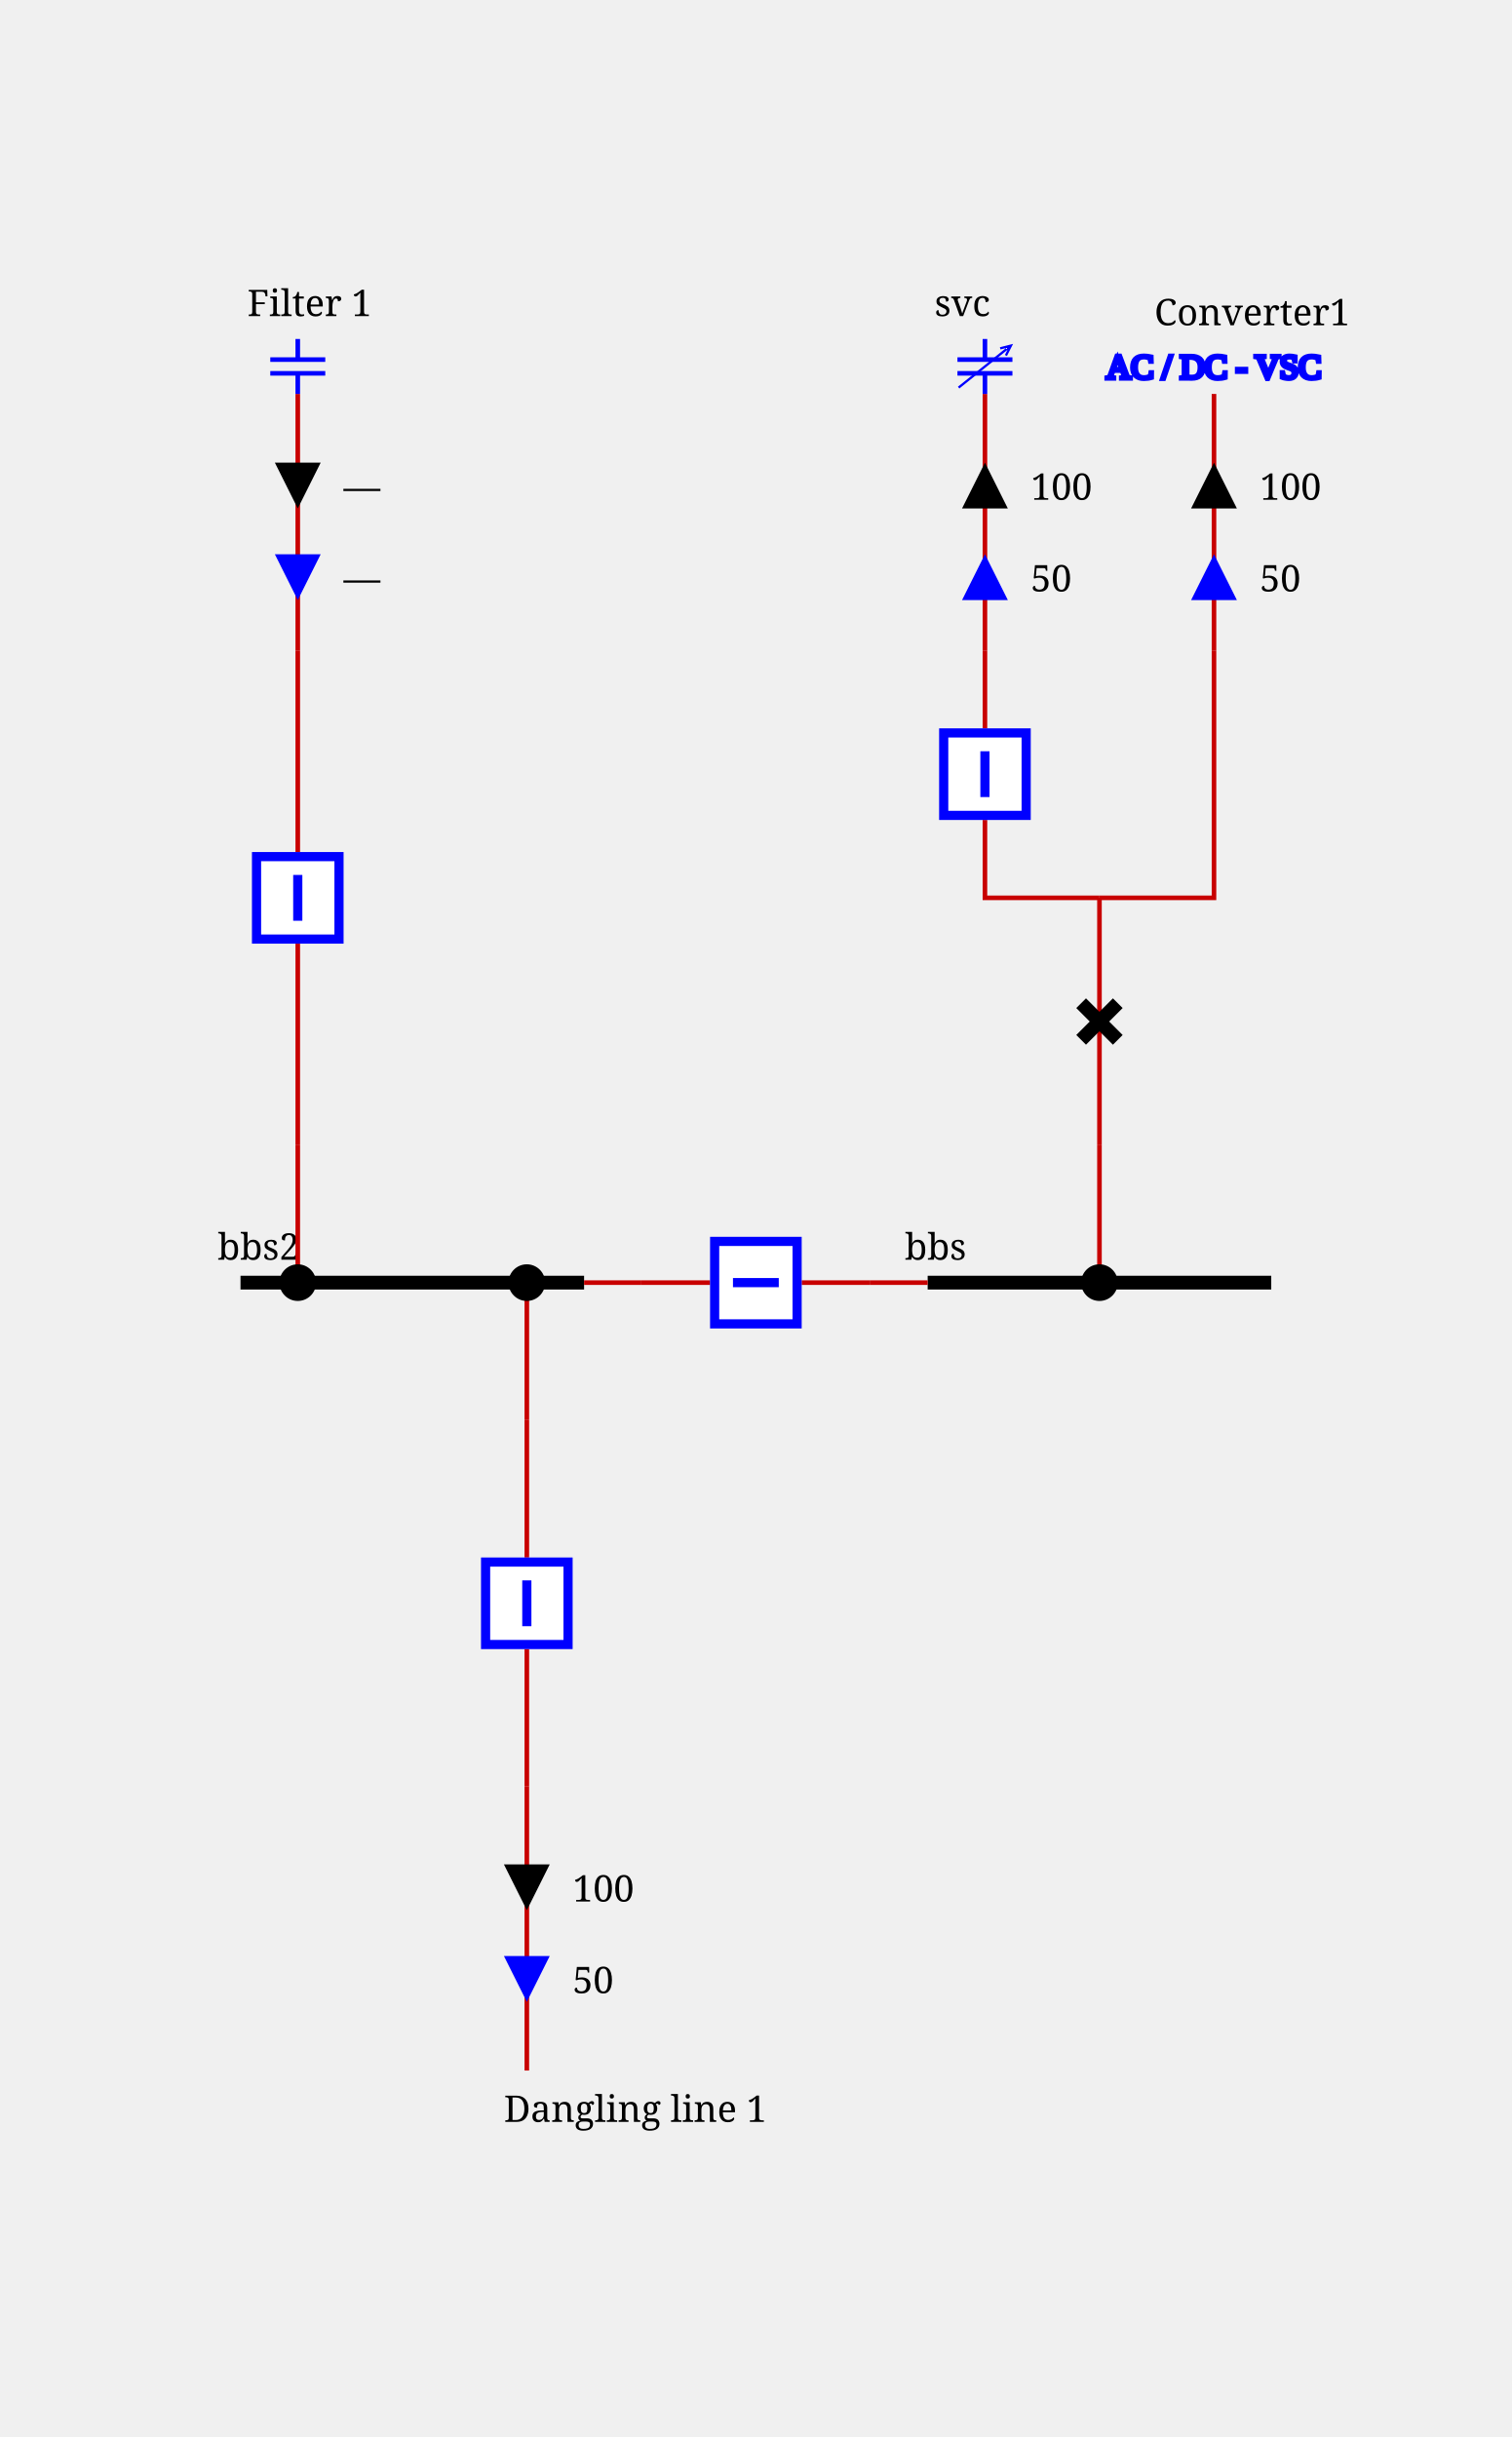
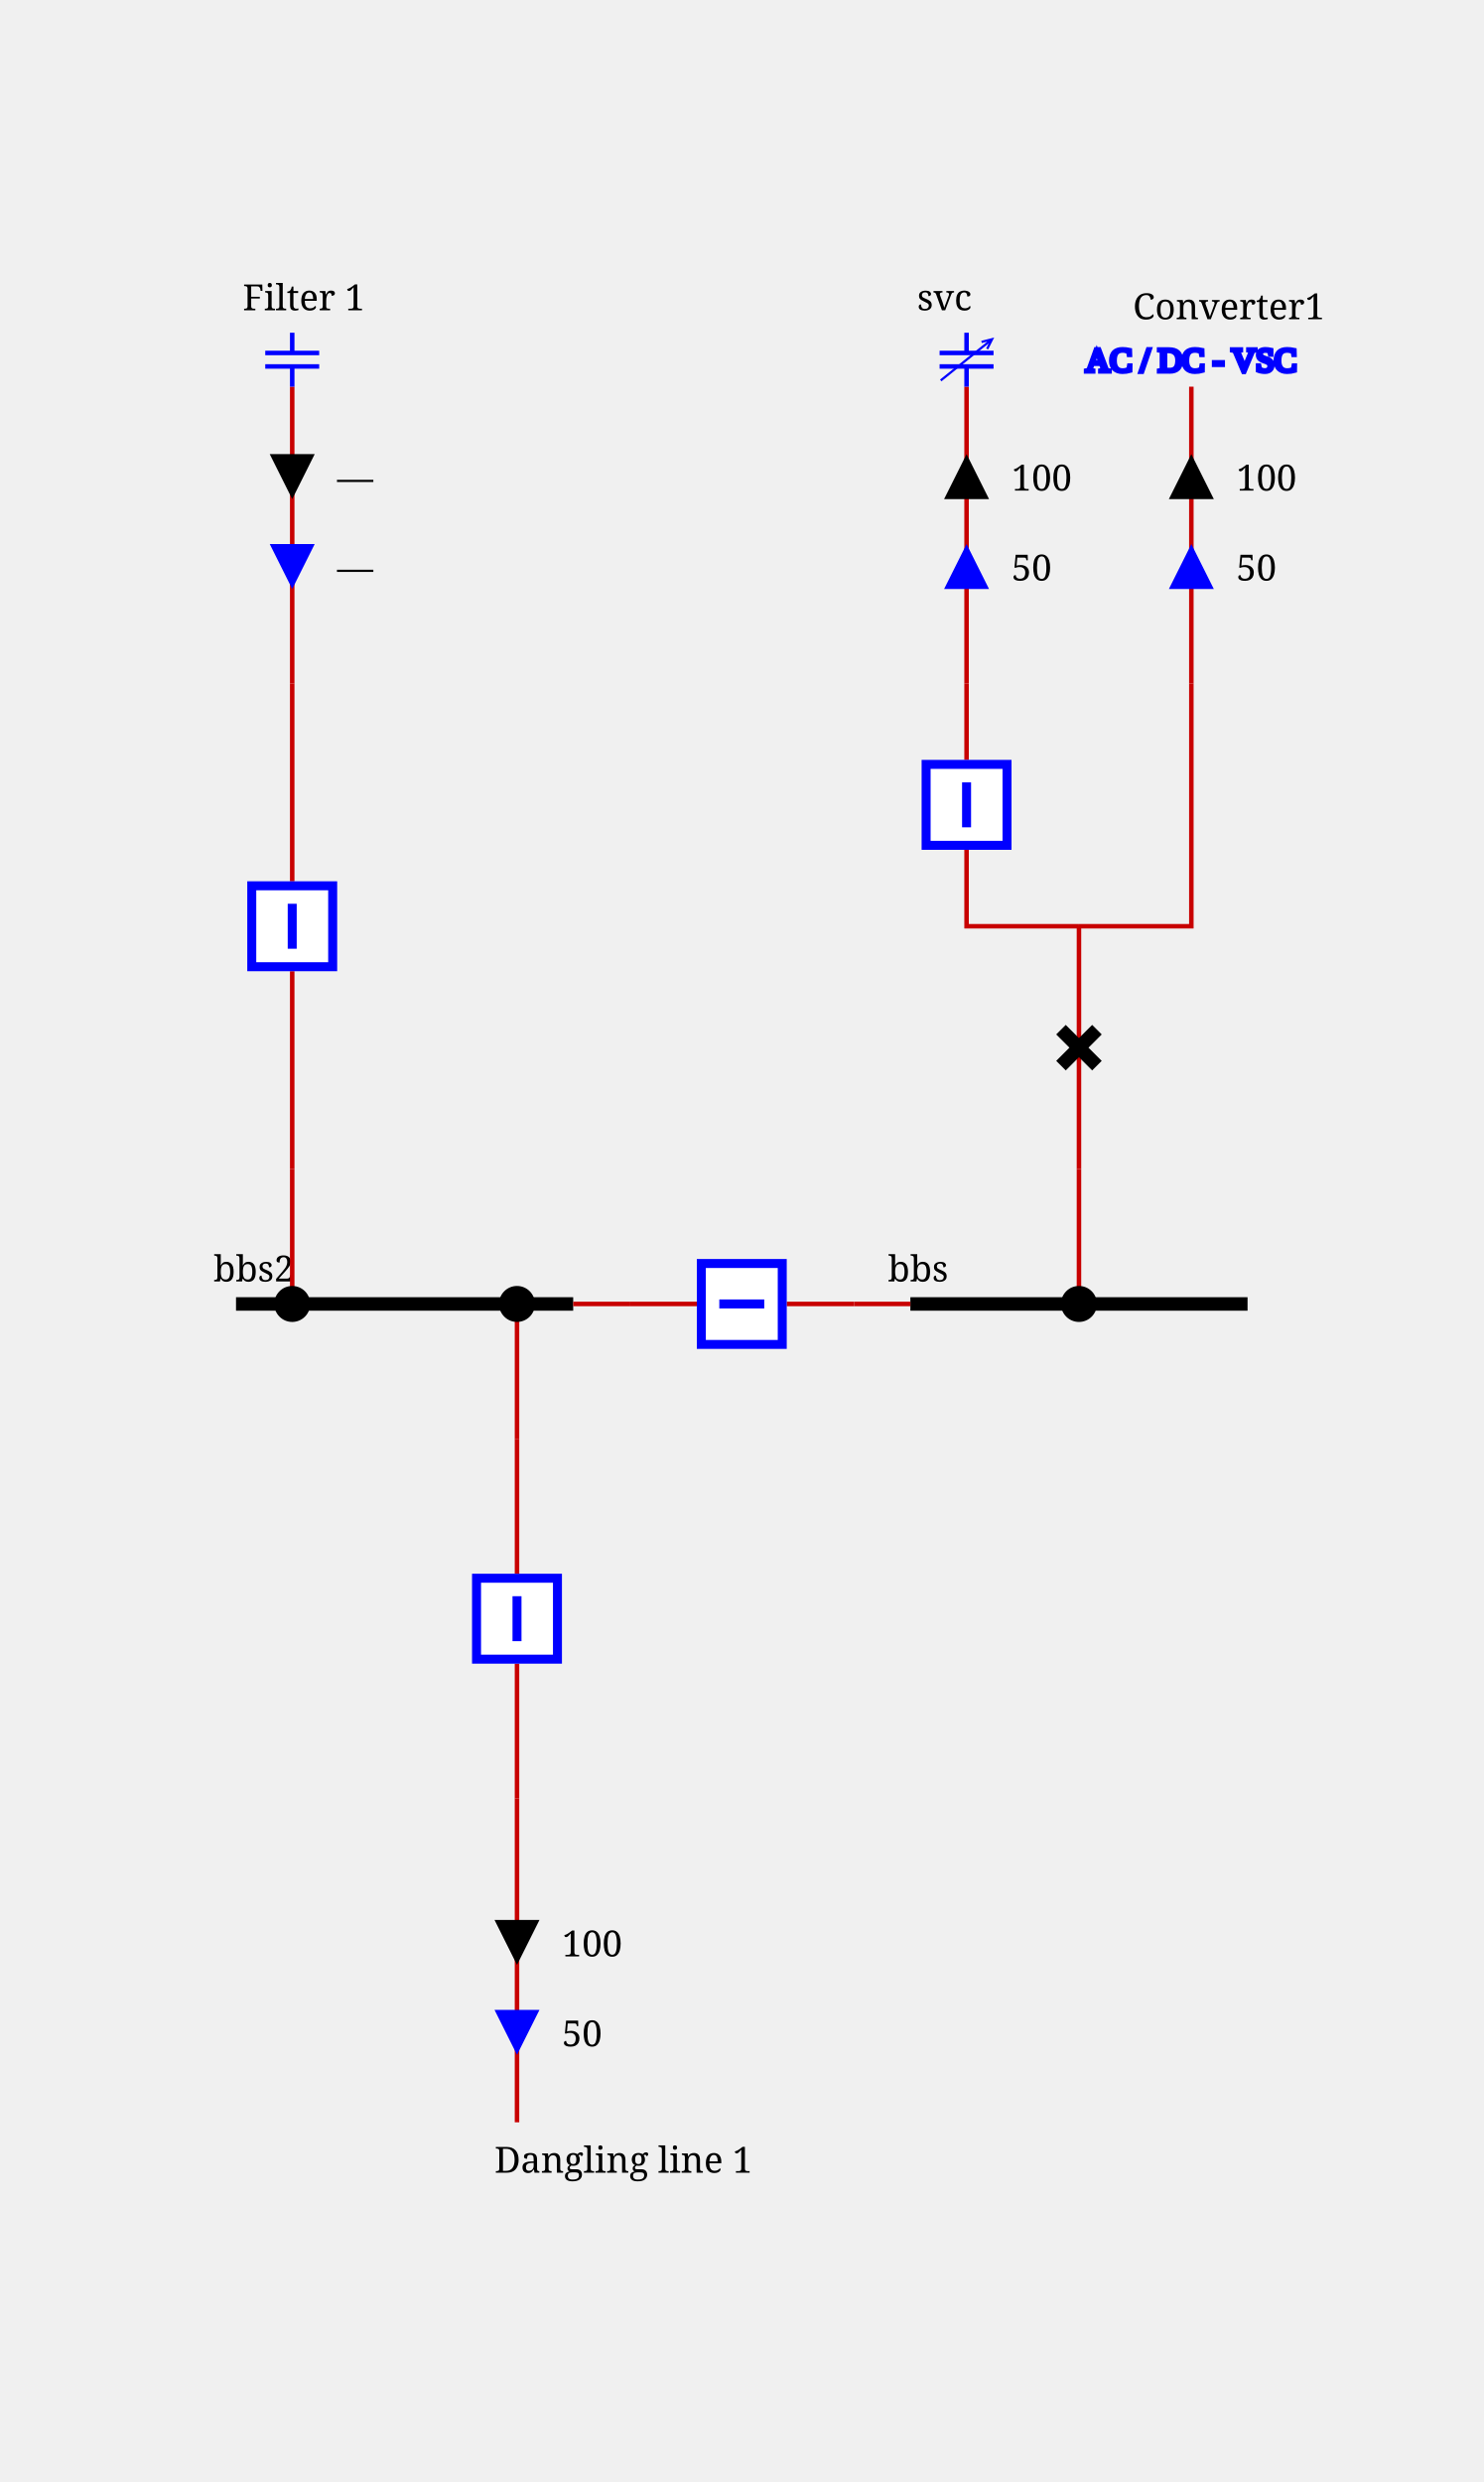
- <svg xmlns="http://www.w3.org/2000/svg" height="532.0" viewBox="0 0 330.0 532.0" width="330.0">
+ <svg xmlns="http://www.w3.org/2000/svg" height="552.0" viewBox="0 0 330.0 552.0" width="330.0">
  <style>/* ----------------------------------------------------------------------- */
/* File: tautologies.css ------------------------------------------------- */
.sld-out .sld-arrow-in {visibility: hidden}
.sld-in .sld-arrow-out {visibility: hidden}
.sld-closed .sld-sw-open {visibility: hidden}
.sld-open .sld-sw-closed {visibility: hidden}
.sld-hidden-node {visibility: hidden}
.sld-top-feeder .sld-label {dominant-baseline: auto}
.sld-bottom-feeder .sld-label {dominant-baseline: hanging}
.sld-active-power .sld-label {dominant-baseline: mathematical}
.sld-reactive-power .sld-label {dominant-baseline: mathematical}
.sld-current .sld-label {dominant-baseline: mathematical}
+ .sld-percentage-permanent-limit .sld-label {dominant-baseline: mathematical}
/* ----------------------------------------------------------------------- */
/* File: topologicalBaseVoltages.css ------------------------------------- */
.sld-disconnected {--sld-vl-color: #808080}
.sld-vl300to500.sld-bus-0 {--sld-vl-color: #FF0000}
.sld-vl300to500.sld-bus-1 {--sld-vl-color: #7F6C00}
.sld-vl300to500.sld-bus-2 {--sld-vl-color: #F6B2FF}
.sld-vl300to500.sld-bus-3 {--sld-vl-color: #996700}
.sld-vl300to500.sld-bus-4 {--sld-vl-color: #FF85EB}
.sld-vl300to500.sld-bus-5 {--sld-vl-color: #B25B00}
.sld-vl300to500.sld-bus-6 {--sld-vl-color: #FF59B5}
.sld-vl300to500.sld-bus-7 {--sld-vl-color: #CC4400}
.sld-vl300to500.sld-bus-8 {--sld-vl-color: #FF2C67}
.sld-vl300to500.sld-bus-9 {--sld-vl-color: #E52600}
.sld-vl180to300.sld-bus-0 {--sld-vl-color: #218B21}
.sld-vl180to300.sld-bus-1 {--sld-vl-color: #0D4940}
.sld-vl180to300.sld-bus-2 {--sld-vl-color: #DFDAB9}
.sld-vl180to300.sld-bus-3 {--sld-vl-color: #105640}
.sld-vl180to300.sld-bus-4 {--sld-vl-color: #C2CB92}
.sld-vl180to300.sld-bus-5 {--sld-vl-color: #14643C}
.sld-vl180to300.sld-bus-6 {--sld-vl-color: #95B66B}
.sld-vl180to300.sld-bus-7 {--sld-vl-color: #187036}
.sld-vl180to300.sld-bus-8 {--sld-vl-color: #5FA046}
.sld-vl180to300.sld-bus-9 {--sld-vl-color: #1C7E2D}
.sld-vl120to180.sld-bus-0 {--sld-vl-color: #00AFAE}
.sld-vl120to180.sld-bus-1 {--sld-vl-color: #000D58}
.sld-vl120to180.sld-bus-2 {--sld-vl-color: #B8E7B2}
.sld-vl120to180.sld-bus-3 {--sld-vl-color: #002169}
.sld-vl120to180.sld-bus-4 {--sld-vl-color: #85D993}
.sld-vl120to180.sld-bus-5 {--sld-vl-color: #003C7B}
.sld-vl120to180.sld-bus-6 {--sld-vl-color: #59CB8B}
.sld-vl120to180.sld-bus-7 {--sld-vl-color: #005C8C}
.sld-vl120to180.sld-bus-8 {--sld-vl-color: #2CBD94}
.sld-vl120to180.sld-bus-9 {--sld-vl-color: #00839E}
.sld-vl70to120.sld-bus-0 {--sld-vl-color: #CC5500}
.sld-vl70to120.sld-bus-1 {--sld-vl-color: #4A6600}
.sld-vl70to120.sld-bus-2 {--sld-vl-color: #EFB2DD}
.sld-vl70to120.sld-bus-3 {--sld-vl-color: #6E7A00}
.sld-vl70to120.sld-bus-4 {--sld-vl-color: #E685AE}
.sld-vl70to120.sld-bus-5 {--sld-vl-color: #8E8400}
.sld-vl70to120.sld-bus-6 {--sld-vl-color: #DD596B}
.sld-vl70to120.sld-bus-7 {--sld-vl-color: #A37B00}
.sld-vl70to120.sld-bus-8 {--sld-vl-color: #D4432C}
.sld-vl70to120.sld-bus-9 {--sld-vl-color: #B76B00}
.sld-vl50to70.sld-bus-0 {--sld-vl-color: #A020EF}
.sld-vl50to70.sld-bus-1 {--sld-vl-color: #7F0848}
.sld-vl50to70.sld-bus-2 {--sld-vl-color: #B7DBFE}
.sld-vl50to70.sld-bus-3 {--sld-vl-color: #960C6D}
.sld-vl50to70.sld-bus-4 {--sld-vl-color: #8DA6FE}
.sld-vl50to70.sld-bus-5 {--sld-vl-color: #AD109A}
.sld-vl50to70.sld-bus-6 {--sld-vl-color: #6F66FB}
.sld-vl50to70.sld-bus-7 {--sld-vl-color: #BC14C4}
.sld-vl50to70.sld-bus-8 {--sld-vl-color: #7F42F6}
.sld-vl50to70.sld-bus-9 {--sld-vl-color: #B11AD9}
.sld-vl30to50.sld-bus-0 {--sld-vl-color: #FF8290}
.sld-vl30to50.sld-bus-1 {--sld-vl-color: #7F6F41}
.sld-vl30to50.sld-bus-2 {--sld-vl-color: #F6D9FF}
.sld-vl30to50.sld-bus-3 {--sld-vl-color: #99784E}
.sld-vl30to50.sld-bus-4 {--sld-vl-color: #FFC3FB}
.sld-vl30to50.sld-bus-5 {--sld-vl-color: #B27D5B}
.sld-vl30to50.sld-bus-6 {--sld-vl-color: #FFADE3}
.sld-vl30to50.sld-bus-7 {--sld-vl-color: #CC7E68}
.sld-vl30to50.sld-bus-8 {--sld-vl-color: #FF97BF}
.sld-vl30to50.sld-bus-9 {--sld-vl-color: #E57B75}
.sld-vl0to30.sld-bus-0 {--sld-vl-color: #AAAE27}
.sld-vl0to30.sld-bus-1 {--sld-vl-color: #195B0F}
.sld-vl0to30.sld-bus-2 {--sld-vl-color: #EABABE}
.sld-vl0to30.sld-bus-3 {--sld-vl-color: #2D6C13}
.sld-vl0to30.sld-bus-4 {--sld-vl-color: #DDA193}
.sld-vl0to30.sld-bus-5 {--sld-vl-color: #477D17}
.sld-vl0to30.sld-bus-6 {--sld-vl-color: #CE9A6E}
.sld-vl0to30.sld-bus-7 {--sld-vl-color: #648D1C}
.sld-vl0to30.sld-bus-8 {--sld-vl-color: #BEA04A}
.sld-vl0to30.sld-bus-9 {--sld-vl-color: #869D22}
/* ----------------------------------------------------------------------- */
/* File : highlightLineStates.css ---------------------------------------- */
.sld-wire.sld-feeder-disconnected {stroke: black}
.sld-wire.sld-feeder-connected-disconnected {stroke-dasharray: 3,3}
.sld-wire.sld-feeder-disconnected-connected {stroke: black; stroke-dasharray: 3,3}
.sld-busbar-section.sld-bus-disconnected {stroke-dasharray: 3,3}
/* ----------------------------------------------------------------------- */
/* File : components.css ------------------------------------------------- */
/* Stroke black */
.sld-disconnector {stroke-width: 3; stroke: black; fill: none}
/* Stroke blue */
.sld-breaker {stroke-width: 2; stroke: blue; fill:white}
.sld-load-break-switch {stroke: blue; fill: white}
/* Stroke --sld-vl-color with fallback black */
.sld-bus-connection {fill: var(--sld-vl-color, black)}
.sld-cell-shape-flat .sld-bus-connection {visibility: hidden}
.sld-busbar-section {stroke: var(--sld-vl-color, black); stroke-width: 3; fill: none}
/* Stroke --sld-vl-color with fallback red */
.sld-wire {stroke: var(--sld-vl-color, #c80000); fill: none}
.sld-wire.sld-dangling-line {stroke-width: 2px}
.sld-wire.sld-tie-line {stroke-width: 2px}
/* Stroke --sld-vl-color with fallback blue */
.sld-load {stroke: var(--sld-vl-color, blue); fill: none}
.sld-battery {stroke: var(--sld-vl-color, blue); fill: none}
.sld-generator {stroke: var(--sld-vl-color, blue); fill: none}
.sld-two-wt {stroke: var(--sld-vl-color, blue); fill: none}
.sld-three-wt {stroke: var(--sld-vl-color, blue); fill: none}
.sld-winding {stroke: var(--sld-vl-color, blue); fill: none}
.sld-capacitor {stroke: var(--sld-vl-color, blue); fill: none}
.sld-inductor {stroke: var(--sld-vl-color, blue); fill: none}
.sld-pst {stroke: var(--sld-vl-color, blue); fill: none}
.sld-pst-arrow {stroke: black; fill: none}
.sld-svc {stroke: var(--sld-vl-color, blue); fill: none}
.sld-vsc {stroke: var(--sld-vl-color, blue); font-size: 7.43px; fill: none}
.sld-lcc {stroke: var(--sld-vl-color, blue); font-size: 7.43px; fill: none}
.sld-ground {stroke: var(--sld-vl-color, blue); fill: none}
/* Stroke none &amp; fill: --sld-vl-color */
.sld-node-infos {stroke: none; fill: var(--sld-vl-color, black)}
/* Stroke none &amp; fill: black */
.sld-node {stroke: none; fill: black}
.sld-flash {stroke: none; fill: black}
.sld-lock {stroke: none; fill: black}
.sld-unknown {stroke: none; fill: black}
/* Fonts */
.sld-label {stroke: none; fill: black; font: 8px serif}
.sld-bus-legend-info {font: 10px serif}
.sld-graph-label {font: 12px serif}
/* Specific */
.sld-grid {stroke: #003700; stroke-dasharray: 1,10}
.sld-feeder-info.sld-active-power {fill:black}
.sld-feeder-info.sld-reactive-power {fill:blue}
.sld-feeder-info.sld-current {fill:purple}
.sld-frame {fill: var(--sld-background-color, transparent)}
/* Stroke maroon for fictitious switch */
.sld-breaker.sld-fictitious {stroke: maroon}
.sld-disconnector.sld-fictitious {stroke: maroon}
.sld-load-break-switch.sld-fictitious {stroke: maroon}
.sld-busbar-section.sld-fictitious {stroke: var(--sld-vl-color, #c80000); stroke-width: 1}
/* ground disconnector specific */
.sld-ground-disconnection-attach {stroke: var(--sld-vl-color, #c80000); fill: none}
.sld-open .sld-ground-disconnection-ground {stroke: black; fill: none}
.sld-closed .sld-ground-disconnection-ground {stroke: var(--sld-vl-color, #c80000); fill: none}
.sld-ground-disconnection .sld-sw-open {stroke: black; fill: none}
.sld-ground-disconnection .sld-sw-closed {stroke: black; fill: none}
</style>
  <rect class="sld-frame" height="100%" width="100%" />
  <g>
    <g class="sld-voltage-level" id="idvl">
-       <g class="sld-busbar-section sld-vl300to500 sld-bus-0" id="idbbs" transform="translate(202.5,280.0)">
+       <g class="sld-busbar-section sld-vl300to500 sld-bus-0" id="idbbs" transform="translate(202.5,290.0)">
        <line x1="0" x2="75.0" y1="0" y2="0" />
        <text class="sld-label" id="idbbs_95_NW_95_LABEL" x="-5.0" y="-5.0">bbs</text>
      </g>
-       <g class="sld-busbar-section sld-vl300to500 sld-bus-0" id="idbbs2" transform="translate(52.5,280.0)">
+       <g class="sld-busbar-section sld-vl300to500 sld-bus-0" id="idbbs2" transform="translate(52.5,290.0)">
        <line x1="0" x2="75.0" y1="0" y2="0" />
        <text class="sld-label" id="idbbs2_95_NW_95_LABEL" x="-5.0" y="-5.0">bbs2</text>
      </g>
      <g class="sld-intern-cell sld-cell-shape-flat" id="idINTERN_32_0">
        <g class="sld-wire sld-vl300to500 sld-bus-0" id="_95_vl_95_bbs_95_BUSCO_95_bbs_95_bt">
-           <polyline points="202.5,280.0,190.0,280.0" />
+           <polyline points="202.5,290.0,190.0,290.0" />
        </g>
        <g class="sld-wire sld-vl300to500 sld-bus-0" id="_95_vl_95_INTERNAL_95_vl_95_BUSCO_95_bbs_95_bt_45_bt_95_bt">
-           <polyline points="190.0,280.0,175.0,280.0" />
+           <polyline points="190.0,290.0,175.0,290.0" />
        </g>
        <g class="sld-wire sld-vl300to500 sld-bus-0" id="_95_vl_95_bt_95_INTERNAL_95_vl_95_BUSCO_95_bbs2_95_bt_45_bt">
-           <polyline points="155.0,280.0,140.0,280.0" />
+           <polyline points="155.0,290.0,140.0,290.0" />
        </g>
        <g class="sld-wire sld-vl300to500 sld-bus-0" id="_95_vl_95_BUSCO_95_bbs2_95_bt_95_bbs2">
-           <polyline points="140.0,280.0,127.5,280.0" />
-         </g>
-         <g class="sld-bus-connection sld-fictitious sld-vl300to500 sld-bus-0" id="idBUSCO_95_bbs_95_bt" transform="translate(186.0,276.0)">
-           <circle cx="4" cy="4" r="4" />
-         </g>
-         <g class="sld-node sld-hidden-node sld-fictitious sld-vl300to500 sld-bus-0" id="idINTERNAL_95_vl_95_BUSCO_95_bbs_95_bt_45_bt" transform="translate(186.0,276.0)">
-           <circle cx="4" cy="4" r="4" />
-         </g>
-         <g class="sld-breaker sld-closed sld-vl300to500 sld-bus-0" id="idbt" transform="translate(155.0,270.0)">
+           <polyline points="140.0,290.0,127.5,290.0" />
+         </g>
+         <g class="sld-bus-connection sld-fictitious sld-vl300to500 sld-bus-0" id="idBUSCO_95_bbs_95_bt" transform="translate(186.0,286.0)">
+           <circle cx="4" cy="4" r="4" />
+         </g>
+         <g class="sld-node sld-hidden-node sld-fictitious sld-vl300to500 sld-bus-0" id="idINTERNAL_95_vl_95_BUSCO_95_bbs_95_bt_45_bt" transform="translate(186.0,286.0)">
+           <circle cx="4" cy="4" r="4" />
+         </g>
+         <g class="sld-breaker sld-closed sld-vl300to500 sld-bus-0" id="idbt" transform="translate(155.0,280.0)">
          <path class="sld-sw-closed" d="M1,1 V19 H19 V1z M10,5 V15" transform="rotate(90.0,10.0,10.0)" />
          <path class="sld-sw-open" d="M1,1 V19 H19 V1z M5,10 H15" transform="rotate(90.0,10.0,10.0)" />
        </g>
-         <g class="sld-node sld-hidden-node sld-fictitious sld-vl300to500 sld-bus-0" id="idINTERNAL_95_vl_95_BUSCO_95_bbs2_95_bt_45_bt" transform="translate(136.0,276.0)">
-           <circle cx="4" cy="4" r="4" />
-         </g>
-         <g class="sld-bus-connection sld-fictitious sld-vl300to500 sld-bus-0" id="idBUSCO_95_bbs2_95_bt" transform="translate(136.0,276.0)">
+         <g class="sld-node sld-hidden-node sld-fictitious sld-vl300to500 sld-bus-0" id="idINTERNAL_95_vl_95_BUSCO_95_bbs2_95_bt_45_bt" transform="translate(136.0,286.0)">
+           <circle cx="4" cy="4" r="4" />
+         </g>
+         <g class="sld-bus-connection sld-fictitious sld-vl300to500 sld-bus-0" id="idBUSCO_95_bbs2_95_bt" transform="translate(136.0,286.0)">
          <circle cx="4" cy="4" r="4" />
        </g>
      </g>
      <g class="sld-extern-cell sld-cell-direction-top" id="idEXTERN_32_1">
        <g class="sld-wire sld-vl300to500 sld-bus-0" id="_95_vl_95_BUSCO_95_bbs_95_d_95_INTERNAL_95_vl_95_BUSCO_95_bbs_95_d_45_d">
-           <polyline points="240.0,280.0,240.0,250.0" />
+           <polyline points="240.0,290.0,240.0,260.0" />
        </g>
        <g class="sld-wire sld-vl300to500 sld-bus-0" id="_95_vl_95_INTERNAL_95_vl_95_BUSCO_95_bbs_95_d_45_d_95_d">
-           <polyline points="240.0,250.0,240.0,223.0" />
+           <polyline points="240.0,260.0,240.0,233.0" />
        </g>
        <g class="sld-wire sld-vl300to500 sld-bus-0" id="_95_vl_95_d_95_INTERNAL_95_vl_95_vsc_95_fork">
-           <polyline points="240.0,223.0,240.0,196.0" />
+           <polyline points="240.0,233.0,240.0,206.0" />
        </g>
        <g class="sld-wire sld-vl300to500 sld-bus-0" id="_95_vl_95_INTERNAL_95_vl_95_vsc_95_fork_95_b">
-           <polyline points="240.0,196.0,215.0,196.0,215.0,179.0" />
+           <polyline points="240.0,206.0,215.0,206.0,215.0,189.0" />
        </g>
        <g class="sld-wire sld-vl300to500 sld-bus-0" id="_95_vl_95_INTERNAL_95_vl_95_vsc_95_fork_95_INTERNAL_95_vl_95_vsc">
-           <polyline points="240.0,196.0,265.0,196.0,265.0,142.0" />
+           <polyline points="240.0,206.0,265.0,206.0,265.0,152.0" />
        </g>
        <g class="sld-wire sld-vl300to500 sld-bus-0" id="_95_vl_95_b_95_INTERNAL_95_vl_95_svc">
-           <polyline points="215.0,159.0,215.0,142.0" />
+           <polyline points="215.0,169.0,215.0,152.0" />
        </g>
        <g class="sld-wire sld-vl300to500 sld-bus-0" id="_95_vl_95_INTERNAL_95_vl_95_svc_95_svc">
-           <polyline points="215.0,142.0,215.0,86.0" />
+           <polyline points="215.0,152.0,215.0,86.0" />
        </g>
        <g class="sld-feeder-info sld-out sld-active-power" id="idsvc_95_ARROW_95_ACTIVE" transform="translate(210.0,101.0)">
          <polygon class="sld-arrow-out" points="5,0 10,10 0,10" />
          <polygon class="sld-arrow-in" points="0,0 10,0 5,10" />
          <text class="sld-label" x="15.0" y="5.0">100</text>
        </g>
        <g class="sld-feeder-info sld-out sld-reactive-power" id="idsvc_95_ARROW_95_REACTIVE" transform="translate(210.0,121.0)">
          <polygon class="sld-arrow-out" points="5,0 10,10 0,10" />
          <polygon class="sld-arrow-in" points="0,0 10,0 5,10" />
          <text class="sld-label" x="15.0" y="5.0">50</text>
        </g>
        <g class="sld-wire sld-vl300to500 sld-bus-0" id="_95_vl_95_INTERNAL_95_vl_95_vsc_95_vsc">
-           <polyline points="265.0,142.0,265.0,86.0" />
+           <polyline points="265.0,152.0,265.0,86.0" />
        </g>
        <g class="sld-feeder-info sld-out sld-active-power" id="idvsc_95_ARROW_95_ACTIVE" transform="translate(260.0,101.0)">
          <polygon class="sld-arrow-out" points="5,0 10,10 0,10" />
          <polygon class="sld-arrow-in" points="0,0 10,0 5,10" />
          <text class="sld-label" x="15.0" y="5.0">100</text>
        </g>
        <g class="sld-feeder-info sld-out sld-reactive-power" id="idvsc_95_ARROW_95_REACTIVE" transform="translate(260.0,121.0)">
          <polygon class="sld-arrow-out" points="5,0 10,10 0,10" />
          <polygon class="sld-arrow-in" points="0,0 10,0 5,10" />
          <text class="sld-label" x="15.0" y="5.0">50</text>
        </g>
-         <g class="sld-bus-connection sld-fictitious sld-vl300to500 sld-bus-0" id="idBUSCO_95_bbs_95_d" transform="translate(236.0,276.0)">
-           <circle cx="4" cy="4" r="4" />
-         </g>
-         <g class="sld-node sld-hidden-node sld-fictitious sld-vl300to500 sld-bus-0" id="idINTERNAL_95_vl_95_BUSCO_95_bbs_95_d_45_d" transform="translate(236.0,246.0)">
-           <circle cx="4" cy="4" r="4" />
-         </g>
-         <g class="sld-disconnector sld-closed sld-vl300to500 sld-bus-0" id="idd" transform="translate(236.0,219.0)">
+         <g class="sld-bus-connection sld-fictitious sld-vl300to500 sld-bus-0" id="idBUSCO_95_bbs_95_d" transform="translate(236.0,286.0)">
+           <circle cx="4" cy="4" r="4" />
+         </g>
+         <g class="sld-node sld-hidden-node sld-fictitious sld-vl300to500 sld-bus-0" id="idINTERNAL_95_vl_95_BUSCO_95_bbs_95_d_45_d" transform="translate(236.0,256.0)">
+           <circle cx="4" cy="4" r="4" />
+         </g>
+         <g class="sld-disconnector sld-closed sld-vl300to500 sld-bus-0" id="idd" transform="translate(236.0,229.0)">
          <path class="sld-sw-closed" d="M0,0 8,8 M8,0 0,8" />
          <path class="sld-sw-open" d="M8,0 0,8" />
        </g>
-         <g class="sld-node sld-hidden-node sld-fictitious sld-vl300to500 sld-bus-0" id="idINTERNAL_95_vl_95_vsc_95_fork" transform="translate(236.0,192.0)">
-           <circle cx="4" cy="4" r="4" />
-         </g>
-         <g class="sld-breaker sld-closed sld-vl300to500 sld-bus-0" id="idb" transform="translate(205.0,159.0)">
+         <g class="sld-node sld-hidden-node sld-fictitious sld-vl300to500 sld-bus-0" id="idINTERNAL_95_vl_95_vsc_95_fork" transform="translate(236.0,202.0)">
+           <circle cx="4" cy="4" r="4" />
+         </g>
+         <g class="sld-breaker sld-closed sld-vl300to500 sld-bus-0" id="idb" transform="translate(205.0,169.0)">
          <path class="sld-sw-closed" d="M1,1 V19 H19 V1z M10,5 V15" />
          <path class="sld-sw-open" d="M1,1 V19 H19 V1z M5,10 H15" />
        </g>
-         <g class="sld-node sld-hidden-node sld-fictitious sld-vl300to500 sld-bus-0" id="idINTERNAL_95_vl_95_svc" transform="translate(211.0,138.0)">
+         <g class="sld-node sld-hidden-node sld-fictitious sld-vl300to500 sld-bus-0" id="idINTERNAL_95_vl_95_svc" transform="translate(211.0,148.0)">
          <circle cx="4" cy="4" r="4" />
        </g>
        <g class="sld-svc sld-top-feeder sld-vl300to500 sld-bus-0" id="idsvc" transform="translate(209.0,74.0)">
          <path d="M 6,0 V 4.5 M 0,4.5 H 12 M 0,7.5 H 12 M 6,7.5 V 12" />
          <path d="M 0.256,10.611 11.671,1.448 M 9.329,2.045 11.671,1.448 10.581,3.605" style="fill:none;stroke:#0000ff;stroke-width:0.5;stroke-linejoin:miter" />
          <text class="sld-label" id="idsvc_95_N_95_LABEL" x="-5.0" y="-5.0">svc</text>
        </g>
-         <g class="sld-node sld-hidden-node sld-fictitious sld-vl300to500 sld-bus-0" id="idINTERNAL_95_vl_95_vsc" transform="translate(261.0,138.0)">
+         <g class="sld-node sld-hidden-node sld-fictitious sld-vl300to500 sld-bus-0" id="idINTERNAL_95_vl_95_vsc" transform="translate(261.0,148.0)">
          <circle cx="4" cy="4" r="4" />
        </g>
        <g class="sld-vsc sld-top-feeder sld-vl300to500 sld-bus-0" id="idvsc" transform="translate(257.0,76.0)">
          <text x="-15.5" y="6.6">AC / DC - VSC</text>
          <text class="sld-label" id="idvsc_95_N_95_LABEL" x="-5.0" y="-5.0">Converter1</text>
        </g>
      </g>
      <g class="sld-extern-cell sld-cell-direction-top" id="idEXTERN_32_2">
        <g class="sld-wire sld-vl300to500 sld-bus-0" id="_95_vl_95_BUSCO_95_bbs2_95_b2_95_INTERNAL_95_vl_95_BUSCO_95_bbs2_95_b2_45_b2">
-           <polyline points="65.0,280.0,65.0,250.0" />
+           <polyline points="65.0,290.0,65.0,260.0" />
        </g>
        <g class="sld-wire sld-vl300to500 sld-bus-0" id="_95_vl_95_INTERNAL_95_vl_95_BUSCO_95_bbs2_95_b2_45_b2_95_b2">
-           <polyline points="65.0,250.0,65.0,206.0" />
+           <polyline points="65.0,260.0,65.0,216.0" />
        </g>
        <g class="sld-wire sld-vl300to500 sld-bus-0" id="_95_vl_95_b2_95_INTERNAL_95_vl_95_C1">
-           <polyline points="65.0,186.0,65.0,142.0" />
+           <polyline points="65.0,196.0,65.0,152.0" />
        </g>
        <g class="sld-wire sld-vl300to500 sld-bus-0" id="_95_vl_95_INTERNAL_95_vl_95_C1_95_C1">
-           <polyline points="65.0,142.0,65.0,86.0" />
+           <polyline points="65.0,152.0,65.0,86.0" />
        </g>
        <g class="sld-feeder-info sld-in sld-active-power" id="idC1_95_ARROW_95_ACTIVE" transform="translate(60.0,101.0)">
          <polygon class="sld-arrow-out" points="5,0 10,10 0,10" />
          <polygon class="sld-arrow-in" points="0,0 10,0 5,10" />
          <text class="sld-label" x="15.0" y="5.0">—</text>
        </g>
        <g class="sld-feeder-info sld-in sld-reactive-power" id="idC1_95_ARROW_95_REACTIVE" transform="translate(60.0,121.0)">
          <polygon class="sld-arrow-out" points="5,0 10,10 0,10" />
          <polygon class="sld-arrow-in" points="0,0 10,0 5,10" />
          <text class="sld-label" x="15.0" y="5.0">—</text>
        </g>
-         <g class="sld-bus-connection sld-fictitious sld-vl300to500 sld-bus-0" id="idBUSCO_95_bbs2_95_b2" transform="translate(61.0,276.0)">
-           <circle cx="4" cy="4" r="4" />
-         </g>
-         <g class="sld-node sld-hidden-node sld-fictitious sld-vl300to500 sld-bus-0" id="idINTERNAL_95_vl_95_BUSCO_95_bbs2_95_b2_45_b2" transform="translate(61.0,246.0)">
-           <circle cx="4" cy="4" r="4" />
-         </g>
-         <g class="sld-breaker sld-closed sld-vl300to500 sld-bus-0" id="idb2" transform="translate(55.0,186.0)">
+         <g class="sld-bus-connection sld-fictitious sld-vl300to500 sld-bus-0" id="idBUSCO_95_bbs2_95_b2" transform="translate(61.0,286.0)">
+           <circle cx="4" cy="4" r="4" />
+         </g>
+         <g class="sld-node sld-hidden-node sld-fictitious sld-vl300to500 sld-bus-0" id="idINTERNAL_95_vl_95_BUSCO_95_bbs2_95_b2_45_b2" transform="translate(61.0,256.0)">
+           <circle cx="4" cy="4" r="4" />
+         </g>
+         <g class="sld-breaker sld-closed sld-vl300to500 sld-bus-0" id="idb2" transform="translate(55.0,196.0)">
          <path class="sld-sw-closed" d="M1,1 V19 H19 V1z M10,5 V15" />
          <path class="sld-sw-open" d="M1,1 V19 H19 V1z M5,10 H15" />
        </g>
-         <g class="sld-node sld-hidden-node sld-fictitious sld-vl300to500 sld-bus-0" id="idINTERNAL_95_vl_95_C1" transform="translate(61.0,138.0)">
+         <g class="sld-node sld-hidden-node sld-fictitious sld-vl300to500 sld-bus-0" id="idINTERNAL_95_vl_95_C1" transform="translate(61.0,148.0)">
          <circle cx="4" cy="4" r="4" />
        </g>
        <g class="sld-capacitor sld-top-feeder sld-vl300to500 sld-bus-0" id="idC1" transform="translate(59.0,74.0)">
          <line x1="6" x2="6" y1="0" y2="4.5" />
          <line x1="0" x2="12" y1="4.5" y2="4.5" />
          <line x1="0" x2="12" y1="7.5" y2="7.5" />
          <line x1="6" x2="6" y1="7.5" y2="12" />
          <text class="sld-label" id="idC1_95_N_95_LABEL" x="-5.0" y="-5.0">Filter 1</text>
        </g>
      </g>
      <g class="sld-extern-cell sld-cell-direction-bottom" id="idEXTERN_32_3">
        <g class="sld-wire sld-vl300to500 sld-bus-0" id="_95_vl_95_BUSCO_95_bbs2_95_b3_95_INTERNAL_95_vl_95_BUSCO_95_bbs2_95_b3_45_b3">
-           <polyline points="115.0,280.0,115.0,310.0" />
+           <polyline points="115.0,290.0,115.0,320.0" />
        </g>
        <g class="sld-wire sld-vl300to500 sld-bus-0" id="_95_vl_95_INTERNAL_95_vl_95_BUSCO_95_bbs2_95_b3_45_b3_95_b3">
-           <polyline points="115.0,310.0,115.0,340.0" />
+           <polyline points="115.0,320.0,115.0,350.0" />
        </g>
        <g class="sld-wire sld-vl300to500 sld-bus-0" id="_95_vl_95_b3_95_INTERNAL_95_vl_95_dl1">
-           <polyline points="115.0,360.0,115.0,390.0" />
+           <polyline points="115.0,370.0,115.0,400.0" />
        </g>
        <g class="sld-wire sld-vl300to500 sld-bus-0" id="_95_vl_95_INTERNAL_95_vl_95_dl1_95_dl1">
-           <polyline points="115.0,390.0,115.0,452.0" />
-         </g>
-         <g class="sld-feeder-info sld-out sld-reactive-power" id="iddl1_95_ARROW_95_REACTIVE" transform="translate(110.0,427.0)">
+           <polyline points="115.0,400.0,115.0,472.0" />
+         </g>
+         <g class="sld-feeder-info sld-out sld-reactive-power" id="iddl1_95_ARROW_95_REACTIVE" transform="translate(110.0,447.0)">
          <polygon class="sld-arrow-out" points="5,0 10,10 0,10" transform="rotate(180.0,5.0,5.0)" />
          <polygon class="sld-arrow-in" points="0,0 10,0 5,10" transform="rotate(180.0,5.0,5.0)" />
          <text class="sld-label" x="15.0" y="5.0">50</text>
        </g>
-         <g class="sld-feeder-info sld-out sld-active-power" id="iddl1_95_ARROW_95_ACTIVE" transform="translate(110.0,407.0)">
+         <g class="sld-feeder-info sld-out sld-active-power" id="iddl1_95_ARROW_95_ACTIVE" transform="translate(110.0,427.0)">
          <polygon class="sld-arrow-out" points="5,0 10,10 0,10" transform="rotate(180.0,5.0,5.0)" />
          <polygon class="sld-arrow-in" points="0,0 10,0 5,10" transform="rotate(180.0,5.0,5.0)" />
          <text class="sld-label" x="15.0" y="5.0">100</text>
        </g>
-         <g class="sld-bus-connection sld-fictitious sld-vl300to500 sld-bus-0" id="idBUSCO_95_bbs2_95_b3" transform="translate(111.0,276.0)">
-           <circle cx="4" cy="4" r="4" />
-         </g>
-         <g class="sld-node sld-hidden-node sld-fictitious sld-vl300to500 sld-bus-0" id="idINTERNAL_95_vl_95_BUSCO_95_bbs2_95_b3_45_b3" transform="translate(111.0,306.0)">
-           <circle cx="4" cy="4" r="4" />
-         </g>
-         <g class="sld-breaker sld-closed sld-vl300to500 sld-bus-0" id="idb3" transform="translate(105.0,340.0)">
+         <g class="sld-bus-connection sld-fictitious sld-vl300to500 sld-bus-0" id="idBUSCO_95_bbs2_95_b3" transform="translate(111.0,286.0)">
+           <circle cx="4" cy="4" r="4" />
+         </g>
+         <g class="sld-node sld-hidden-node sld-fictitious sld-vl300to500 sld-bus-0" id="idINTERNAL_95_vl_95_BUSCO_95_bbs2_95_b3_45_b3" transform="translate(111.0,316.0)">
+           <circle cx="4" cy="4" r="4" />
+         </g>
+         <g class="sld-breaker sld-closed sld-vl300to500 sld-bus-0" id="idb3" transform="translate(105.0,350.0)">
          <path class="sld-sw-closed" d="M1,1 V19 H19 V1z M10,5 V15" />
          <path class="sld-sw-open" d="M1,1 V19 H19 V1z M5,10 H15" />
        </g>
-         <g class="sld-node sld-hidden-node sld-fictitious sld-vl300to500 sld-bus-0" id="idINTERNAL_95_vl_95_dl1" transform="translate(111.0,386.0)">
-           <circle cx="4" cy="4" r="4" />
-         </g>
-         <g class="sld-bottom-feeder sld-vl300to500 sld-bus-0" id="iddl1" transform="translate(115.0,452.0)">
+         <g class="sld-node sld-hidden-node sld-fictitious sld-vl300to500 sld-bus-0" id="idINTERNAL_95_vl_95_dl1" transform="translate(111.0,396.0)">
+           <circle cx="4" cy="4" r="4" />
+         </g>
+         <g class="sld-bottom-feeder sld-vl300to500 sld-bus-0" id="iddl1" transform="translate(115.0,472.0)">
          <text class="sld-label" id="iddl1_95_S_95_LABEL" x="-5.0" y="5.0">Dangling line 1</text>
        </g>
      </g>
    </g>
  </g>
</svg>
